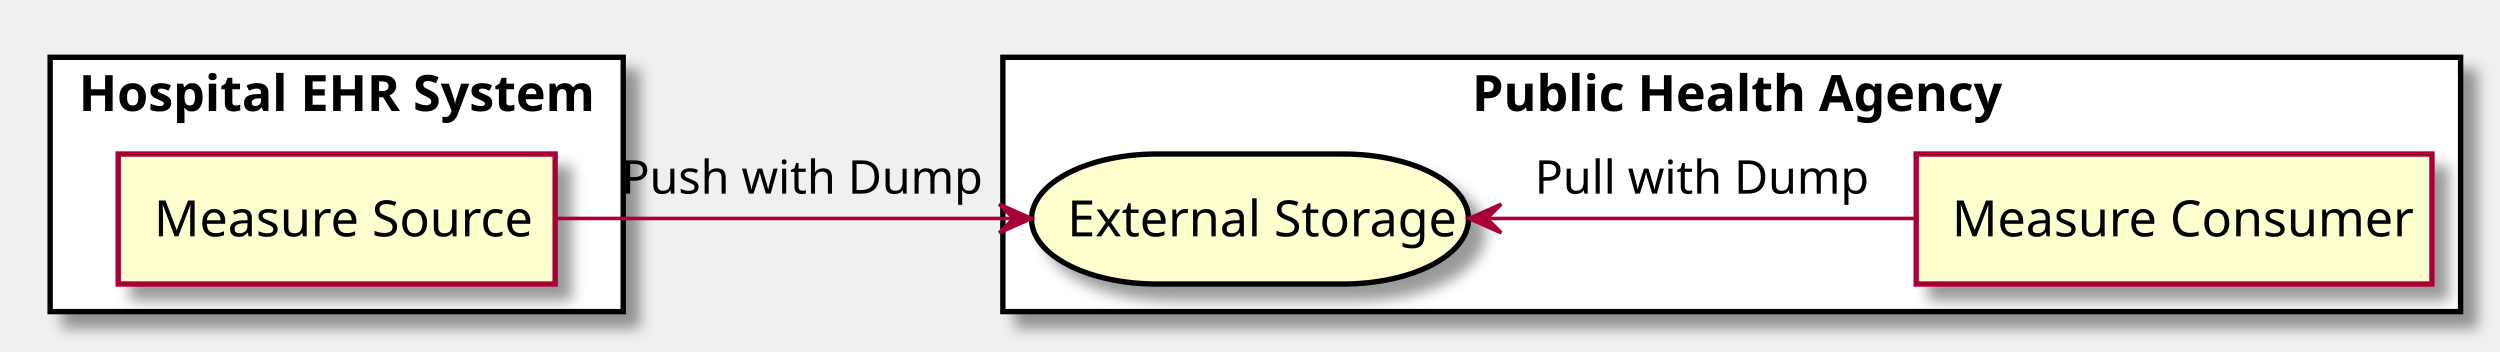
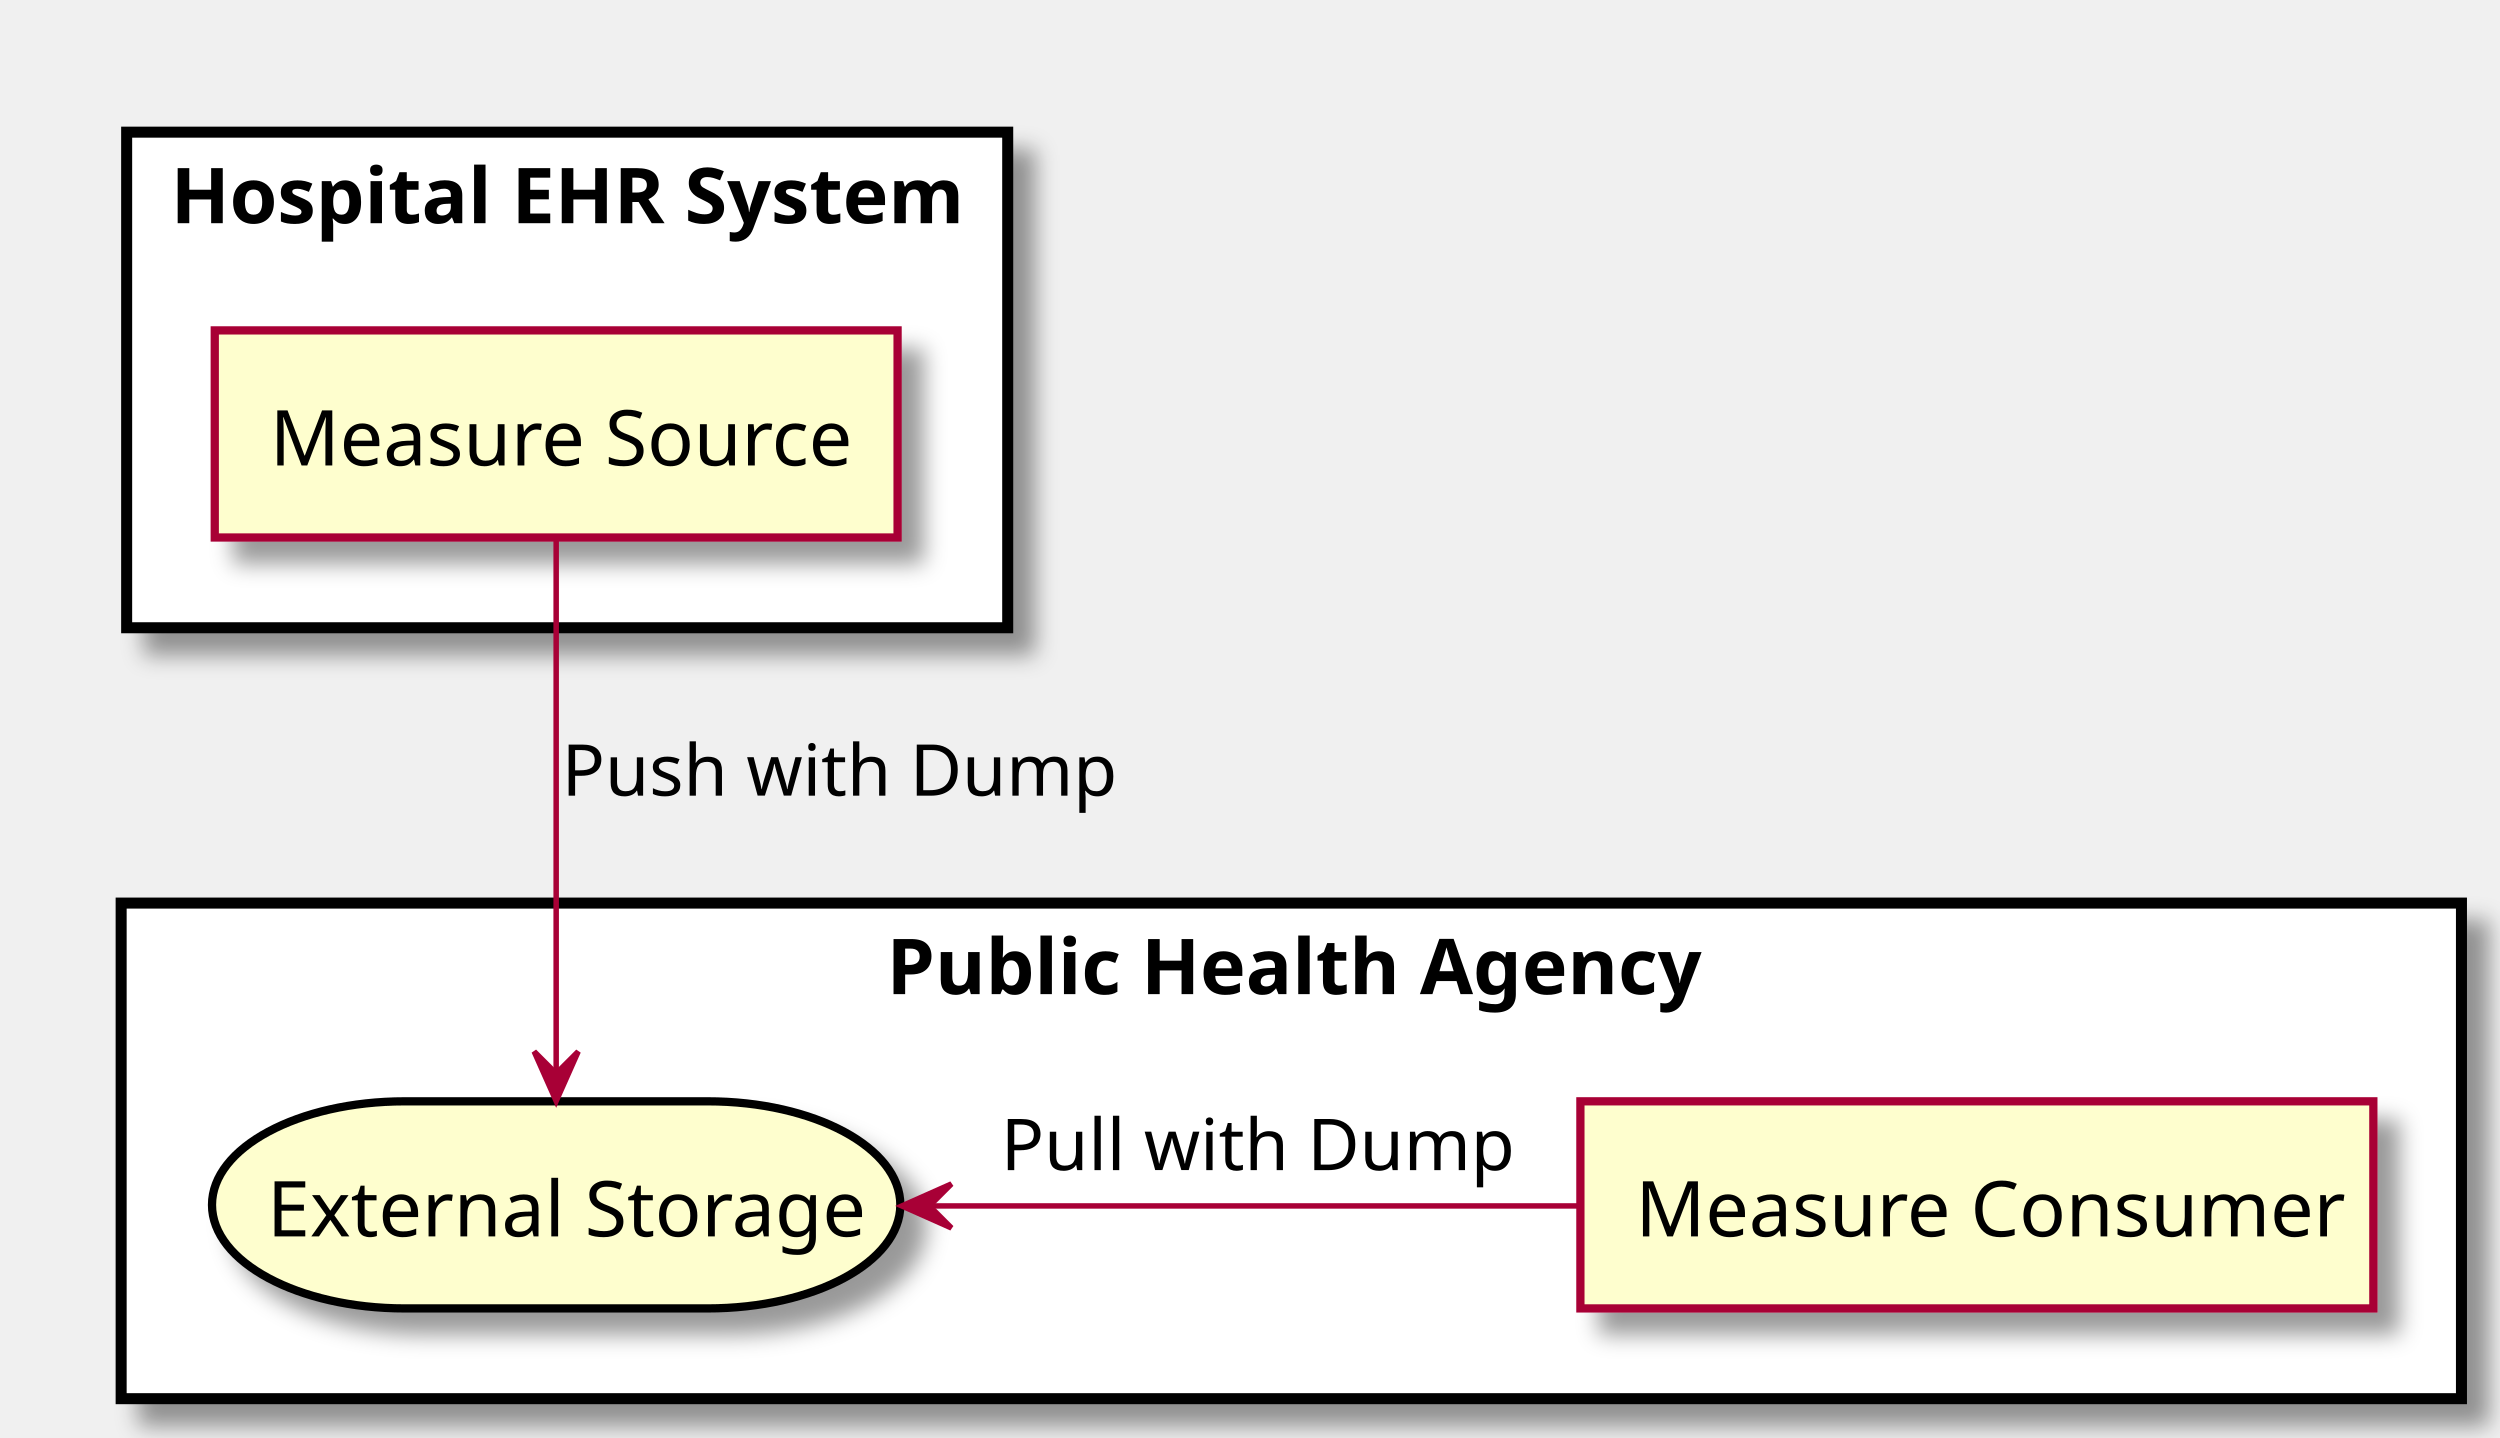
- <svg xmlns="http://www.w3.org/2000/svg" contentScriptType="application/ecmascript" contentStyleType="text/css" height="98px" preserveAspectRatio="none" style="width:698px;height:98px;" version="1.1" viewBox="0 0 698 98" width="698px" zoomAndPan="magnify">
+ <svg xmlns="http://www.w3.org/2000/svg" contentScriptType="application/ecmascript" contentStyleType="text/css" height="261px" preserveAspectRatio="none" style="width:454px;height:261px;" version="1.1" viewBox="0 0 454 261" width="454px" zoomAndPan="magnify">
  <defs>
-     <filter height="300%" id="f1qnu6ys935g2u" width="300%" x="-1" y="-1">
+     <filter height="300%" id="fb41bux" width="300%" x="-1" y="-1">
      <feGaussianBlur result="blurOut" stdDeviation="2.0" />
      <feColorMatrix in="blurOut" result="blurOut2" type="matrix" values="0 0 0 0 0 0 0 0 0 0 0 0 0 0 0 0 0 0 .4 0" />
      <feOffset dx="4.0" dy="4.0" in="blurOut2" result="blurOut3" />
      <feBlend in="SourceGraphic" in2="blurOut3" mode="normal" />
    </filter>
  </defs>
  <g>
-     <rect fill="#FFFFFF" filter="url(#f1qnu6ys935g2u)" height="71" style="stroke: #000000; stroke-width: 1.5;" width="160" x="14" y="16" />
-     <text fill="#000000" font-family="sans-serif" font-size="14" font-weight="bold" lengthAdjust="spacingAndGlyphs" textLength="144" x="22" y="30.995">Hospital EHR System</text>
-     <rect fill="#FFFFFF" filter="url(#f1qnu6ys935g2u)" height="71" style="stroke: #000000; stroke-width: 1.5;" width="407" x="280" y="16" />
-     <text fill="#000000" font-family="sans-serif" font-size="14" font-weight="bold" lengthAdjust="spacingAndGlyphs" textLength="145" x="411" y="30.995">Public Health Agency</text>
-     <rect fill="#FEFECE" filter="url(#f1qnu6ys935g2u)" height="36.297" style="stroke: #A80036; stroke-width: 1.5;" width="122" x="33" y="43" />
-     <text fill="#000000" font-family="sans-serif" font-size="14" lengthAdjust="spacingAndGlyphs" textLength="102" x="43" y="65.995">Measure Source</text>
-     <rect fill="#FEFECE" filter="url(#f1qnu6ys935g2u)" height="36.297" rx="35" ry="35" style="stroke: #000000; stroke-width: 1.5;" width="122" x="288" y="43" />
-     <text fill="#000000" font-family="sans-serif" font-size="14" lengthAdjust="spacingAndGlyphs" textLength="102" x="298" y="65.995">External Storage</text>
-     <rect fill="#FEFECE" filter="url(#f1qnu6ys935g2u)" height="36.297" style="stroke: #A80036; stroke-width: 1.5;" width="144" x="535" y="43" />
-     <text fill="#000000" font-family="sans-serif" font-size="14" lengthAdjust="spacingAndGlyphs" textLength="124" x="545" y="65.995">Measure Consumer</text>
-     <path d="M155.079,61 C193.575,61 243.279,61 282.728,61 " fill="none" id="MeasureSource-ExternalStorage" style="stroke: #A80036; stroke-width: 1.0;" />
-     <polygon fill="#A80036" points="287.978,61,278.978,57,282.978,61,278.978,65,287.978,61" style="stroke: #A80036; stroke-width: 1.0;" />
-     <text fill="#000000" font-family="sans-serif" font-size="13" lengthAdjust="spacingAndGlyphs" textLength="96" x="173.5" y="54.067">Push with Dump</text>
-     <path d="M415.47,61 C452.029,61 497.426,61 534.846,61 " fill="none" id="ExternalStorage-MeasureConsumer" style="stroke: #A80036; stroke-width: 1.0;" />
-     <polygon fill="#A80036" points="410.142,61,419.142,65,415.142,61,419.142,57,410.142,61" style="stroke: #A80036; stroke-width: 1.0;" />
-     <text fill="#000000" font-family="sans-serif" font-size="13" lengthAdjust="spacingAndGlyphs" textLength="88" x="428.5" y="54.067">Pull with Dump</text>
+     <rect fill="#FFFFFF" filter="url(#fb41bux)" height="90" style="stroke: #000000; stroke-width: 2.0;" width="160" x="23" y="24" />
+     <text fill="#000000" font-family="sans-serif" font-size="14" font-weight="bold" lengthAdjust="spacingAndGlyphs" textLength="144" x="31" y="40.533">Hospital EHR System</text>
+     <rect fill="#FFFFFF" filter="url(#fb41bux)" height="90" style="stroke: #000000; stroke-width: 2.0;" width="425" x="22" y="164" />
+     <text fill="#000000" font-family="sans-serif" font-size="14" font-weight="bold" lengthAdjust="spacingAndGlyphs" textLength="147" x="161" y="180.533">Public Health Agency</text>
+     <rect fill="#FEFECE" filter="url(#fb41bux)" height="37.609" style="stroke: #A80036; stroke-width: 1.5;" width="124" x="39" y="60" />
+     <text fill="#000000" font-family="sans-serif" font-size="14" lengthAdjust="spacingAndGlyphs" textLength="104" x="49" y="84.533">Measure Source</text>
+     <rect fill="#FEFECE" filter="url(#fb41bux)" height="37.609" rx="35" ry="35" style="stroke: #000000; stroke-width: 1.5;" width="125" x="38.5" y="200" />
+     <text fill="#000000" font-family="sans-serif" font-size="14" lengthAdjust="spacingAndGlyphs" textLength="105" x="48.5" y="224.533">External Storage</text>
+     <rect fill="#FEFECE" filter="url(#fb41bux)" height="37.609" style="stroke: #A80036; stroke-width: 1.5;" width="144" x="287" y="200" />
+     <text fill="#000000" font-family="sans-serif" font-size="14" lengthAdjust="spacingAndGlyphs" textLength="124" x="297" y="224.533">Measure Consumer</text>
+     <path d="M101,98.041 C101,122.836 101,167.466 101,194.742 " fill="none" style="stroke: #A80036; stroke-width: 1.0;" />
+     <polygon fill="#A80036" points="101,199.954,105,190.954,101,194.954,97,190.954,101,199.954" style="stroke: #A80036; stroke-width: 1.0;" />
+     <text fill="#000000" font-family="sans-serif" font-size="13" lengthAdjust="spacingAndGlyphs" textLength="95" x="102" y="144.495">Push with Dump</text>
+     <path d="M169.071,219 C205.329,219 249.924,219 286.789,219 " fill="none" style="stroke: #A80036; stroke-width: 1.0;" />
+     <polygon fill="#A80036" points="163.784,219,172.784,223,168.784,219,172.784,215,163.784,219" style="stroke: #A80036; stroke-width: 1.0;" />
+     <text fill="#000000" font-family="sans-serif" font-size="13" lengthAdjust="spacingAndGlyphs" textLength="87" x="181.75" y="212.495">Pull with Dump</text>
  </g>
</svg>
